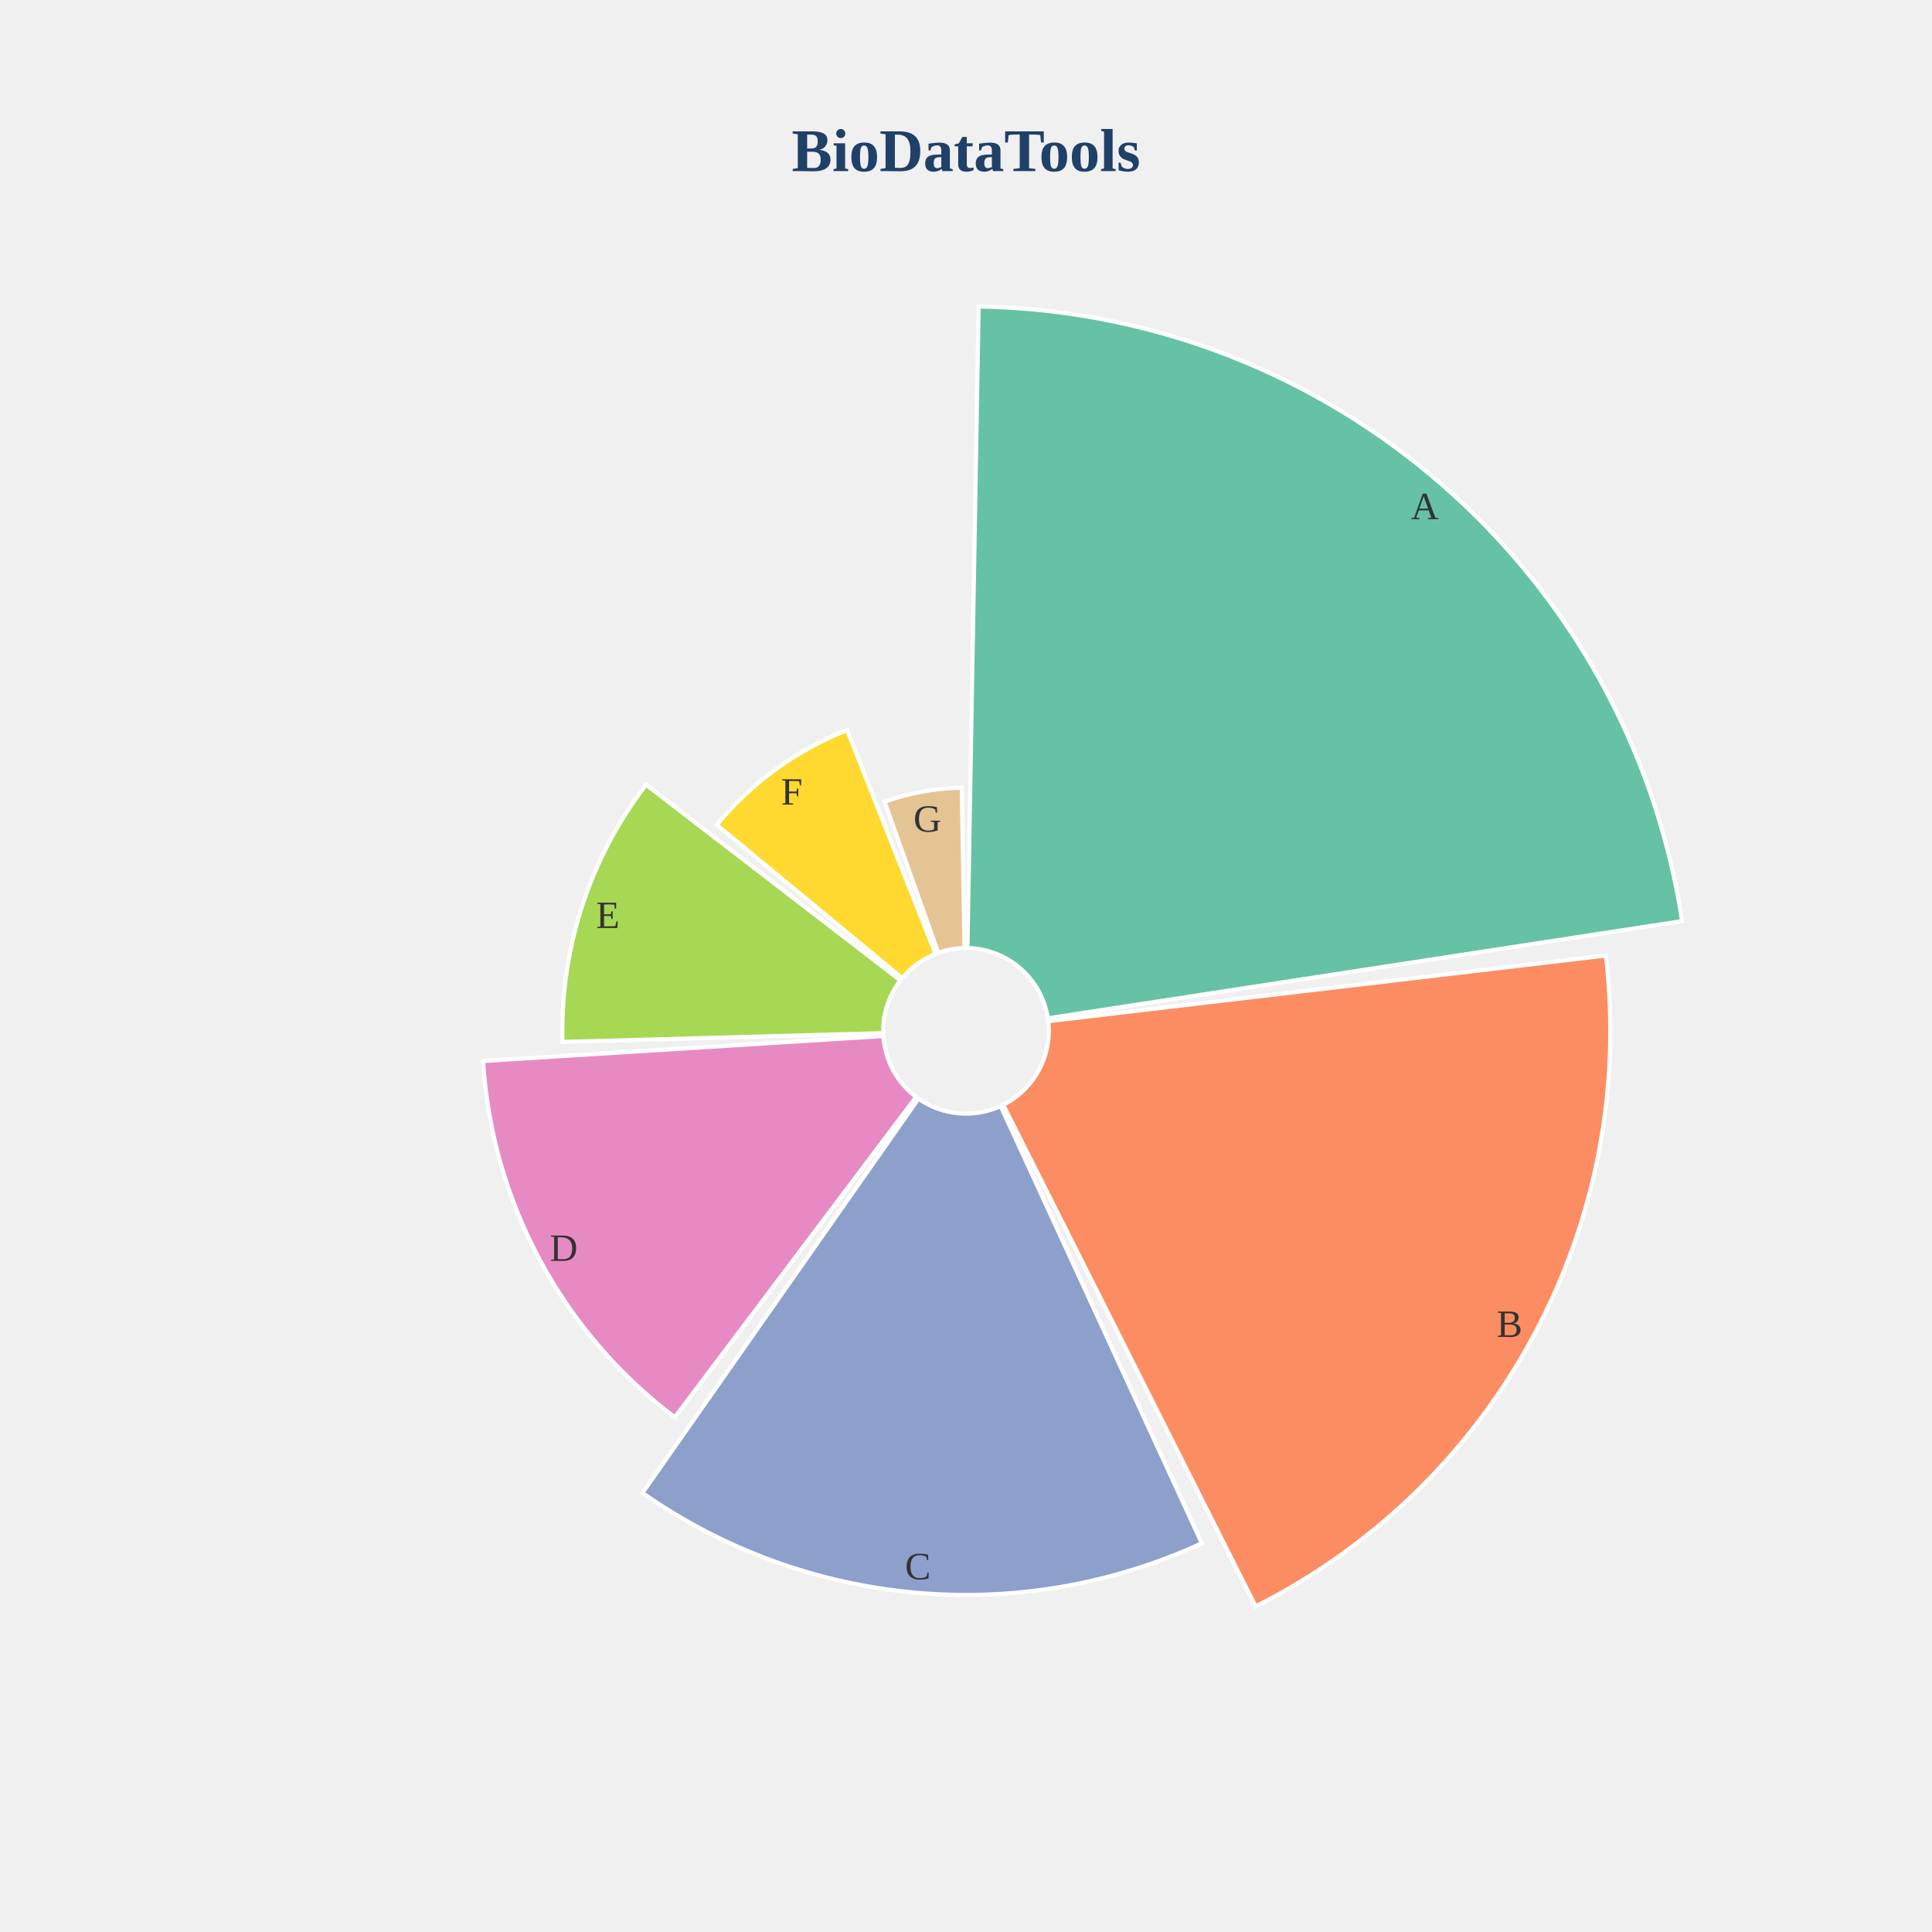
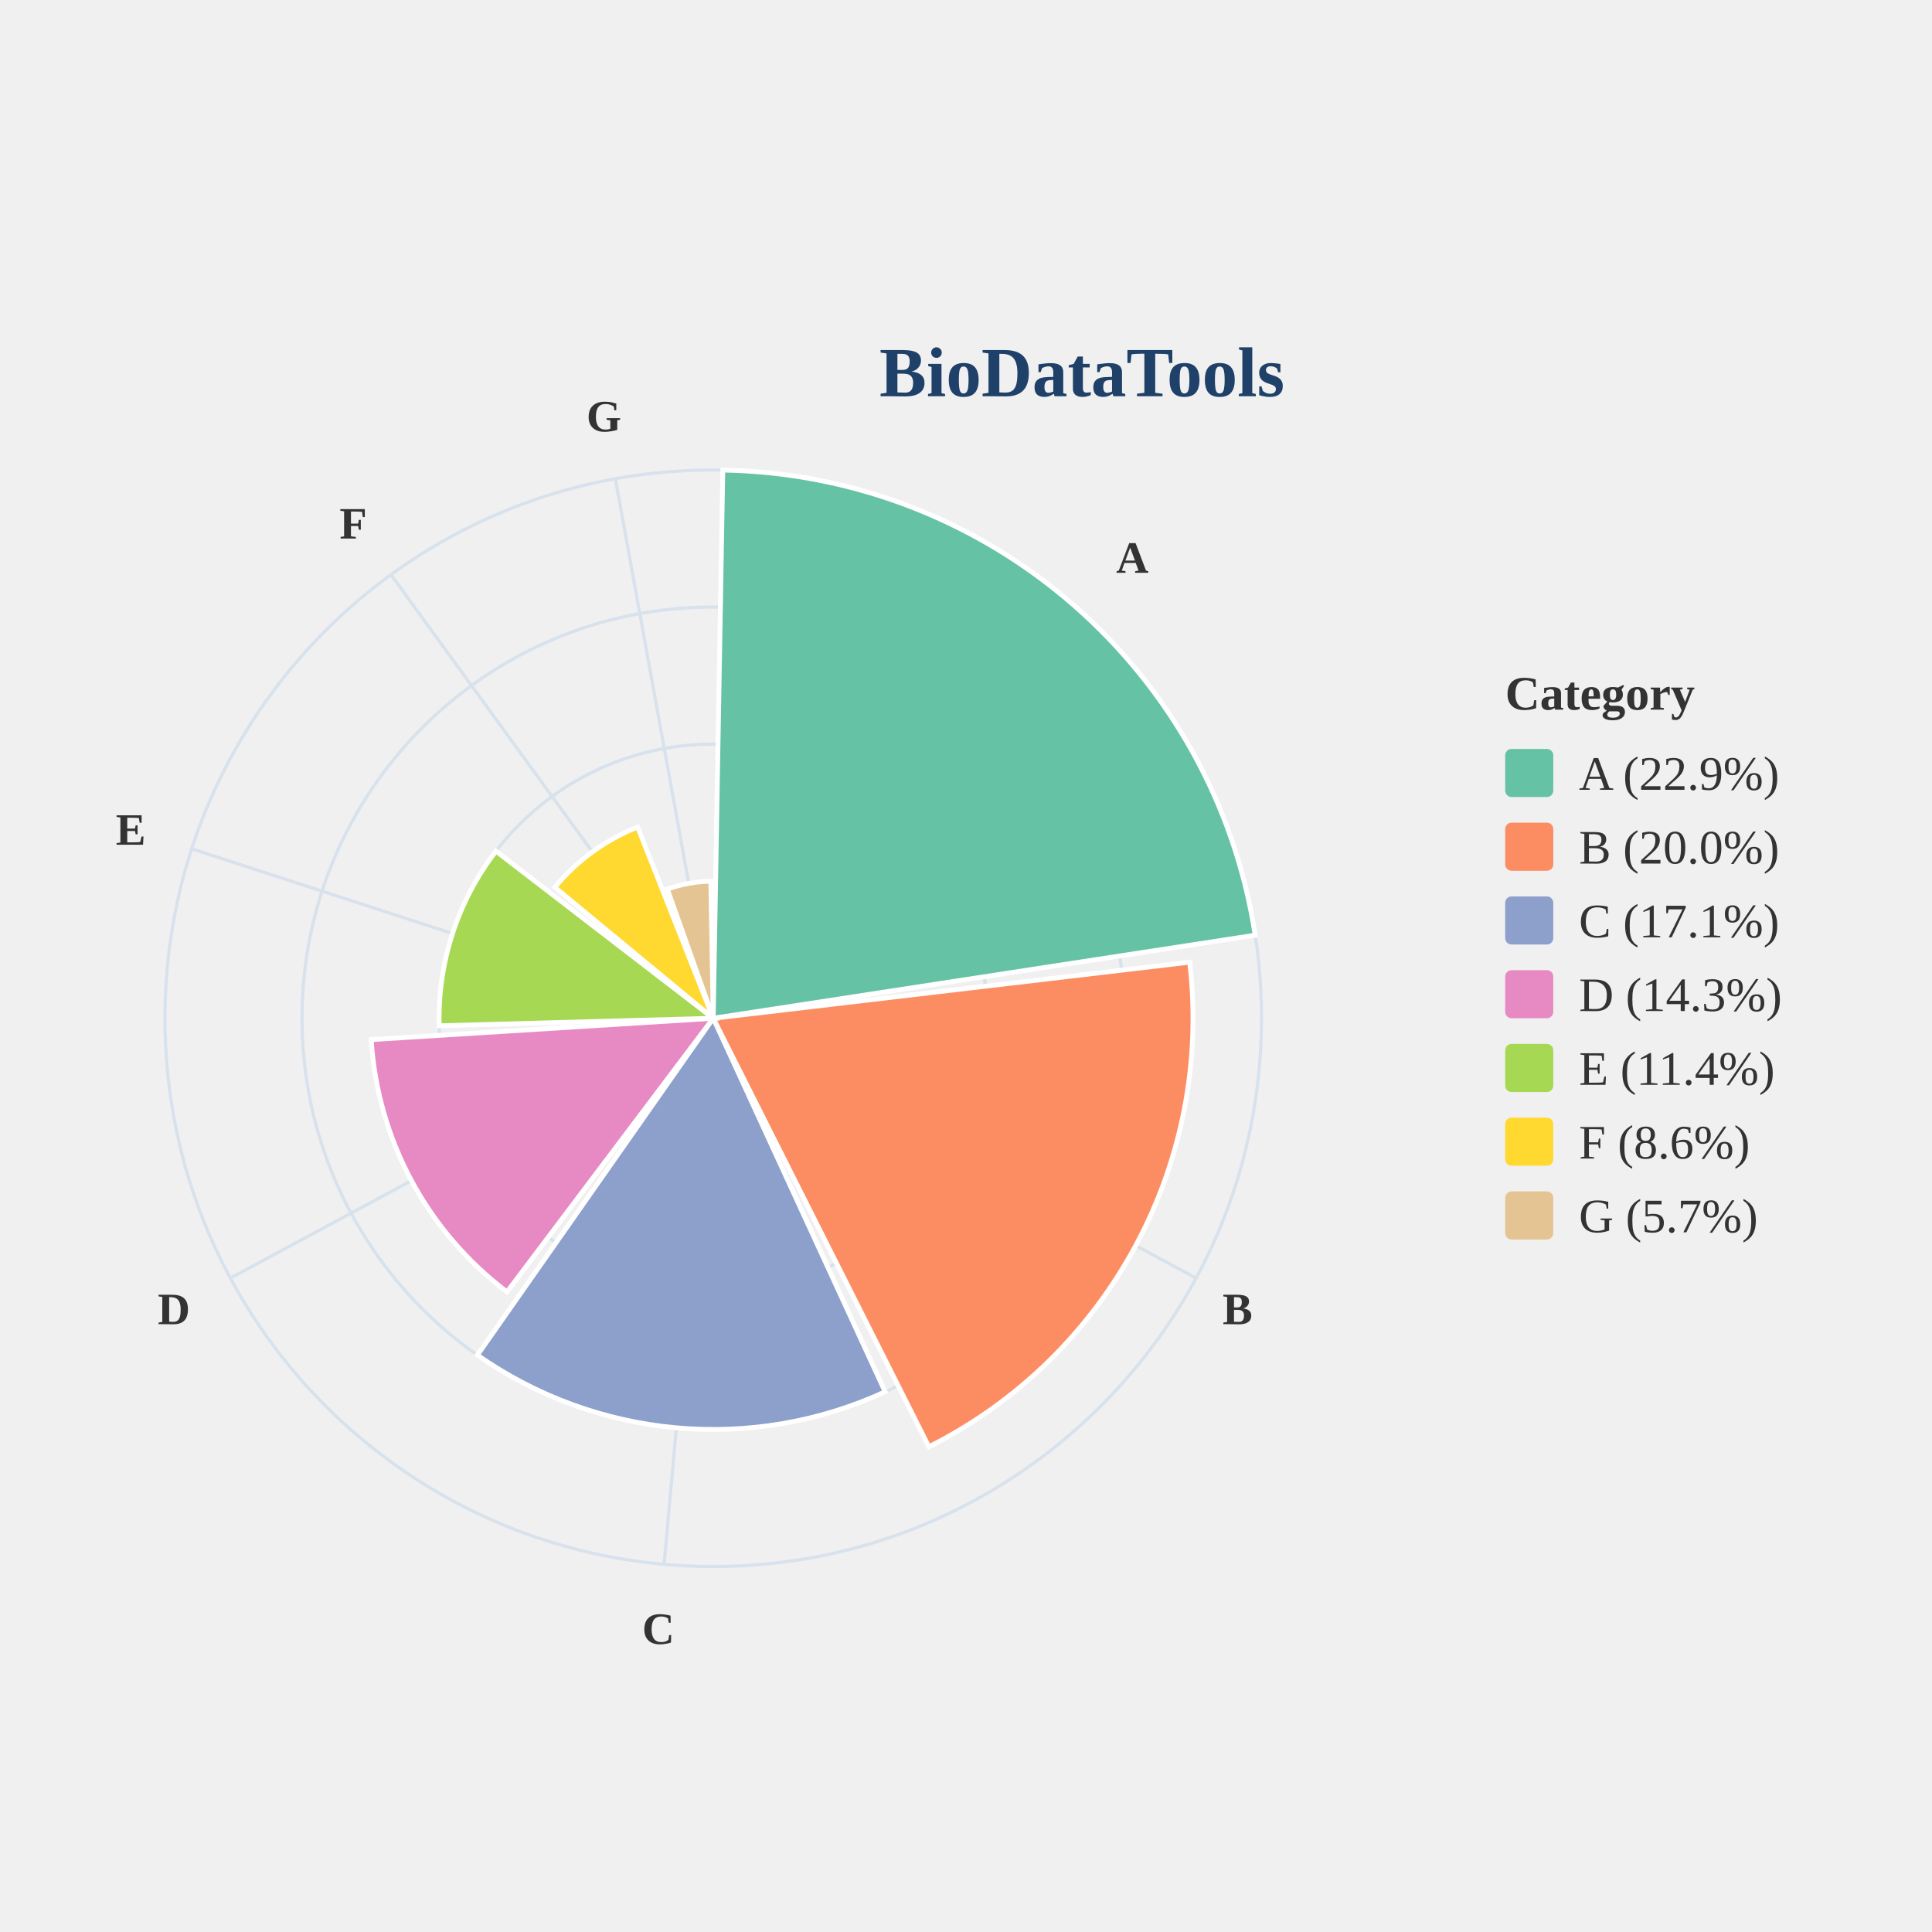
- <svg xmlns="http://www.w3.org/2000/svg" width="700" height="700" viewBox="0 0 700 700" style="background: rgb(255, 255, 255); font-family: &quot;Times New Roman&quot;;">
-   <text x="350" y="62" text-anchor="middle" font-size="22" font-weight="bold" font-style="normal" fill="#1f4068">BioDataTools</text>
-   <g transform="translate(350,373.5)">
-     <path class="petal" d="M4.581,-262.46A262.5,262.5,0,0,1,259.47,-39.771L29.654,-4.545A30,30,0,0,0,0.524,-29.995Z" fill="#66c2a5" stroke="#ffffff" stroke-width="1.5" style="cursor: pointer;" />
-     <path class="petal" d="M231.836,-27.293A233.438,233.438,0,0,1,104.94,208.52L13.486,26.798A30,30,0,0,0,29.794,-3.508Z" fill="#fc8d62" stroke="#ffffff" stroke-width="1.5" style="cursor: pointer;" />
-     <path class="petal" d="M85.448,185.655A204.375,204.375,0,0,1,-117.225,167.414L-17.207,24.575A30,30,0,0,0,12.543,27.252Z" fill="#8da0cb" stroke="#ffffff" stroke-width="1.5" style="cursor: pointer;" />
-     <path class="petal" d="M-105.506,140.011A175.313,175.313,0,0,1,-174.972,10.921L-29.942,1.869A30,30,0,0,0,-18.054,23.959Z" fill="#e78ac3" stroke="#ffffff" stroke-width="1.5" style="cursor: pointer;" />
-     <path class="petal" d="M-146.195,4.011A146.25,146.25,0,0,1,-115.917,-89.176L-23.778,-18.293A30,30,0,0,0,-29.989,0.823Z" fill="#a6d854" stroke="#ffffff" stroke-width="1.5" style="cursor: pointer;" />
-     <path class="petal" d="M-90.332,-74.653A117.188,117.188,0,0,1,-43.085,-108.98L-11.03,-27.899A30,30,0,0,0,-23.125,-19.111Z" fill="#ffd92f" stroke="#ffffff" stroke-width="1.5" style="cursor: pointer;" />
-     <path class="petal" d="M-29.52,-83.034A88.125,88.125,0,0,1,-1.538,-88.112L-0.524,-29.995A30,30,0,0,0,-10.049,-28.267Z" fill="#e5c494" stroke="#ffffff" stroke-width="1.5" style="cursor: pointer;" />
-     <g class="petal-labels">
-       <text x="166.261" y="-190.301" text-anchor="middle" dy="0.35em" font-size="14" font-weight="normal" font-style="normal" fill="#333">A</text>
-       <text x="196.934" y="105.975" text-anchor="middle" dy="0.35em" font-size="14" font-weight="normal" font-style="normal" fill="#333">B</text>
-       <text x="-17.442" y="193.792" text-anchor="middle" dy="0.35em" font-size="14" font-weight="normal" font-style="normal" fill="#333">C</text>
-       <text x="-145.75" y="78.431" text-anchor="middle" dy="0.35em" font-size="14" font-weight="normal" font-style="normal" fill="#333">D</text>
-       <text x="-129.772" y="-42.165" text-anchor="middle" dy="0.35em" font-size="14" font-weight="normal" font-style="normal" fill="#333">E</text>
-       <text x="-63.121" y="-86.878" text-anchor="middle" dy="0.35em" font-size="14" font-weight="normal" font-style="normal" fill="#333">F</text>
-       <text x="-13.985" y="-77.066" text-anchor="middle" dy="0.35em" font-size="14" font-weight="normal" font-style="normal" fill="#333">G</text>
+ <svg xmlns="http://www.w3.org/2000/svg" width="700" height="700" viewBox="0 0 700 700" style="background: rgb(255, 255, 255); font-family: &quot;Times New Roman&quot;; overflow: hidden; cursor: grab; touch-action: none;">
+   <g class="viewport" transform="translate(-14.58365,-56.24771) scale(1.161704)">
+     <text class="chart-title" x="350" y="172" text-anchor="middle" font-size="22" font-weight="bold" font-style="normal" fill="#1f4068">BioDataTools</text>
+     <g transform="translate(235,366)">
+       <g class="petal-rings">
+         <circle cx="0" cy="0" r="42.75" fill="none" stroke="#d8e2ec" stroke-width="1" />
+         <circle cx="0" cy="0" r="85.5" fill="none" stroke="#d8e2ec" stroke-width="1" />
+         <circle cx="0" cy="0" r="128.25" fill="none" stroke="#d8e2ec" stroke-width="1" />
+         <circle cx="0" cy="0" r="171" fill="none" stroke="#d8e2ec" stroke-width="1" />
+       </g>
+       <g class="petal-radial">
+         <line x1="0" y1="0" x2="112.508" y2="-128.775" stroke="#d8e2ec" stroke-width="1" />
+         <line x1="0" y1="0" x2="150.582" y2="81.032" stroke="#d8e2ec" stroke-width="1" />
+         <line x1="0" y1="0" x2="-15.328" y2="170.312" stroke="#d8e2ec" stroke-width="1" />
+         <line x1="0" y1="0" x2="-150.582" y2="81.032" stroke="#d8e2ec" stroke-width="1" />
+         <line x1="0" y1="0" x2="-162.631" y2="-52.842" stroke="#d8e2ec" stroke-width="1" />
+         <line x1="0" y1="0" x2="-100.511" y2="-138.342" stroke="#d8e2ec" stroke-width="1" />
+         <line x1="0" y1="0" x2="-30.533" y2="-168.252" stroke="#d8e2ec" stroke-width="1" />
+       </g>
+       <path class="petal" d="M2.984,-170.974A171,171,0,0,1,169.026,-25.908L0,0Z" fill="#66c2a5" stroke="#ffffff" stroke-width="1.5" style="cursor: pointer;" />
+       <path class="petal" d="M148.599,-17.494A149.625,149.625,0,0,1,67.263,133.654L0,0Z" fill="#fc8d62" stroke="#ffffff" stroke-width="1.5" style="cursor: pointer;" />
+       <path class="petal" d="M53.621,116.503A128.25,128.25,0,0,1,-73.561,105.056L0,0Z" fill="#8da0cb" stroke="#ffffff" stroke-width="1.5" style="cursor: pointer;" />
+       <path class="petal" d="M-64.319,85.354A106.875,106.875,0,0,1,-106.667,6.658L0,0Z" fill="#e78ac3" stroke="#ffffff" stroke-width="1.5" style="cursor: pointer;" transform="scale(1,1)" />
+       <path class="petal" d="M-85.468,2.345A85.5,85.5,0,0,1,-67.767,-52.134L0,0Z" fill="#a6d854" stroke="#ffffff" stroke-width="1.5" style="cursor: pointer;" />
+       <path class="petal" d="M-49.43,-40.85A64.125,64.125,0,0,1,-23.576,-59.634L0,0Z" fill="#ffd92f" stroke="#ffffff" stroke-width="1.5" style="cursor: pointer;" />
+       <path class="petal" d="M-14.32,-40.28A42.75,42.75,0,0,1,-0.746,-42.743L0,0Z" fill="#e5c494" stroke="#ffffff" stroke-width="1.5" style="cursor: pointer;" />
+       <g class="petal-labels">
+         <text x="125.666" y="-143.837" text-anchor="start" dy="0.35em" font-size="14" font-weight="bold" font-style="normal" fill="#333">A</text>
+         <text x="168.194" y="90.509" text-anchor="end" dy="0.35em" font-size="14" font-weight="bold" font-style="normal" fill="#333">B</text>
+         <text x="-17.121" y="190.231" text-anchor="middle" dy="0.35em" font-size="14" font-weight="bold" font-style="normal" fill="#333">C</text>
+         <text x="-168.194" y="90.509" text-anchor="middle" dy="0.35em" font-size="14" font-weight="bold" font-style="normal" fill="#333">D</text>
+         <text x="-181.652" y="-59.022" text-anchor="middle" dy="0.35em" font-size="14" font-weight="bold" font-style="normal" fill="#333">E</text>
+         <text x="-112.267" y="-154.522" text-anchor="middle" dy="0.35em" font-size="14" font-weight="bold" font-style="normal" fill="#333">F</text>
+         <text x="-34.104" y="-187.931" text-anchor="middle" dy="0.35em" font-size="14" font-weight="bold" font-style="normal" fill="#333">G</text>
+       </g>
+     </g>
+     <g class="chart-legend">
+       <text x="482" y="264.5" text-anchor="start" dy="0.35em" font-size="15" font-weight="bold" font-style="normal" fill="#333">Category</text>
+       <rect x="482" y="282" width="15" height="15" rx="2" fill="#66c2a5" />
+       <text x="505" y="289.5" dy="0.35em" font-size="15" font-weight="normal" font-style="normal" fill="#333">A (22.9%)</text>
+       <rect x="482" y="305" width="15" height="15" rx="2" fill="#fc8d62" />
+       <text x="505" y="312.5" dy="0.35em" font-size="15" font-weight="normal" font-style="normal" fill="#333">B (20.0%)</text>
+       <rect x="482" y="328" width="15" height="15" rx="2" fill="#8da0cb" />
+       <text x="505" y="335.5" dy="0.35em" font-size="15" font-weight="normal" font-style="normal" fill="#333">C (17.1%)</text>
+       <rect x="482" y="351" width="15" height="15" rx="2" fill="#e78ac3" />
+       <text x="505" y="358.5" dy="0.35em" font-size="15" font-weight="normal" font-style="normal" fill="#333">D (14.3%)</text>
+       <rect x="482" y="374" width="15" height="15" rx="2" fill="#a6d854" />
+       <text x="505" y="381.5" dy="0.35em" font-size="15" font-weight="normal" font-style="normal" fill="#333">E (11.4%)</text>
+       <rect x="482" y="397" width="15" height="15" rx="2" fill="#ffd92f" />
+       <text x="505" y="404.5" dy="0.35em" font-size="15" font-weight="normal" font-style="normal" fill="#333">F (8.6%)</text>
+       <rect x="482" y="420" width="15" height="15" rx="2" fill="#e5c494" />
+       <text x="505" y="427.5" dy="0.35em" font-size="15" font-weight="normal" font-style="normal" fill="#333">G (5.7%)</text>
    </g>
  </g>
</svg>
